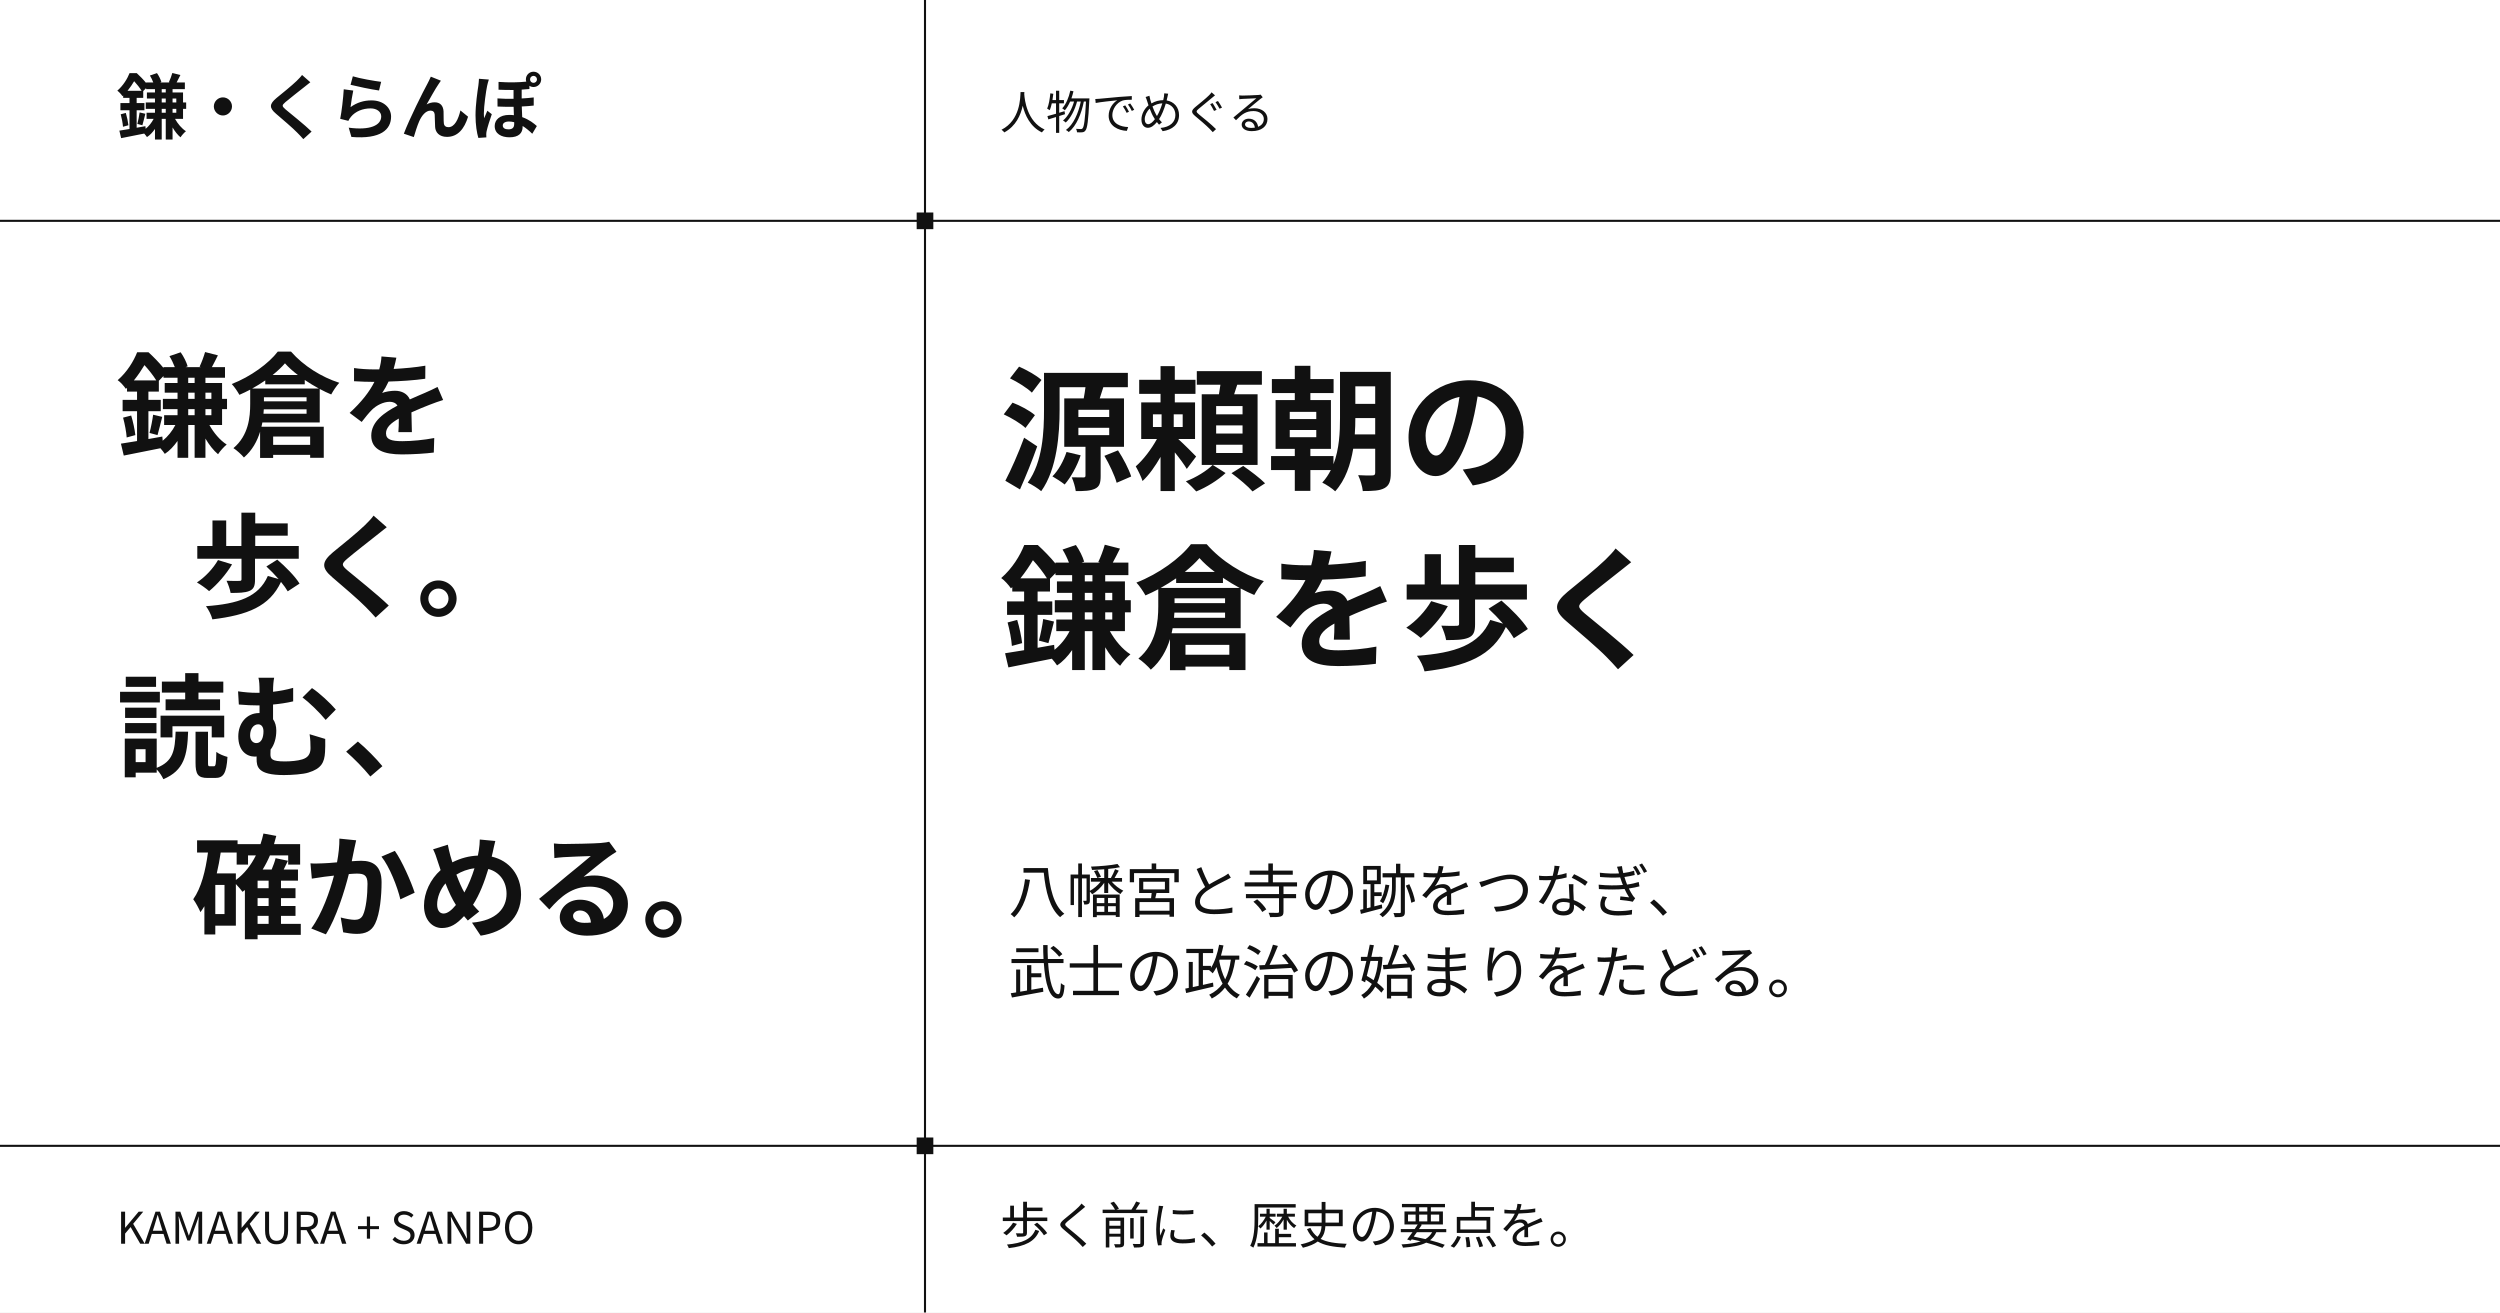
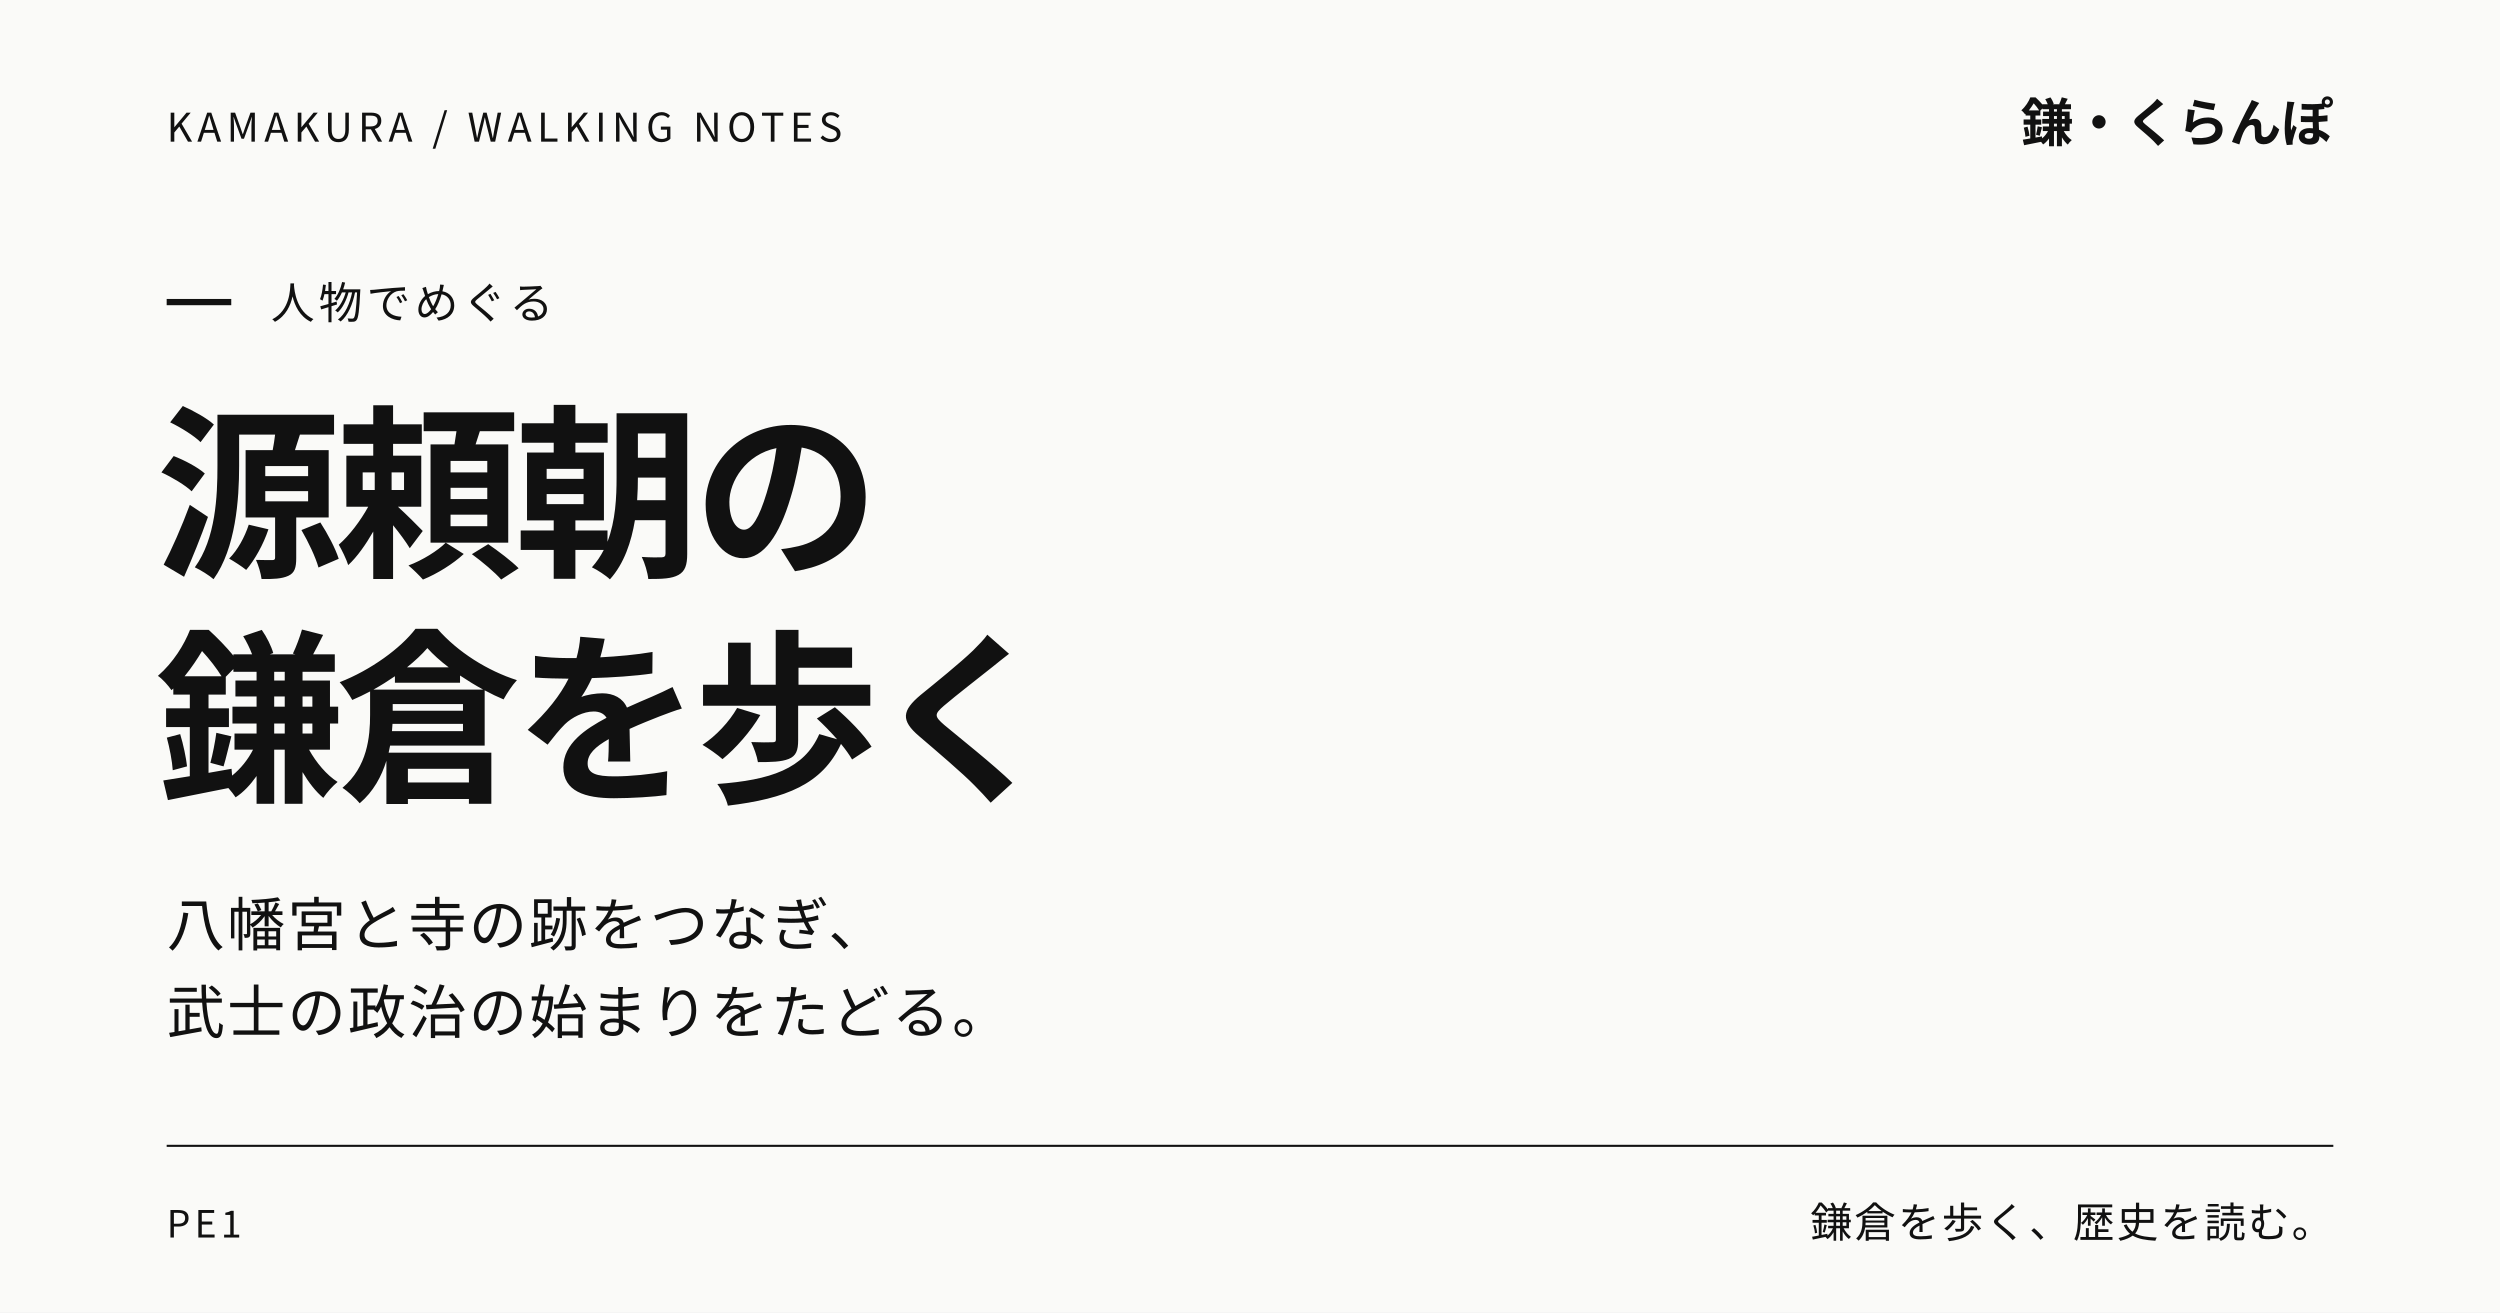
<svg xmlns="http://www.w3.org/2000/svg" width="1200" height="630" viewBox="0 0 1200 630">
-   <rect width="1200" height="630" fill="#fff" />
+   <rect width="1200" height="630" fill="#fafaf8" />
  <g fill="#111" font-family="Noto Sans CJK JP, sans-serif">
-     <text x="56" y="64" font-size="34" font-weight="700">鎌・くらんぽ</text>
-     <text x="480" y="62" font-size="22" font-weight="400">人物でめぐる</text>
-     <path d="M444 0V630 M0 106H1200 M0 550H1200" fill="none" stroke="#111" stroke-width="1" />
-     <rect x="440" y="102" width="8" height="8" />
-     <rect x="440" y="546" width="8" height="8" />
-     <text x="56" y="215" font-size="54" font-weight="900">鎌倉を</text>
-     <text x="92" y="292" font-size="54" font-weight="900">歩く。</text>
-     <text x="56" y="369" font-size="54" font-weight="900">読む、</text>
-     <text x="92" y="446" font-size="54" font-weight="900">確かめる。</text>
-     <text x="480" y="230" font-size="64" font-weight="900">源頼朝の</text>
-     <text x="480" y="316" font-size="64" font-weight="900">鎌倉を歩く</text>
-     <text x="484" y="438" font-size="28" font-weight="400">八幡宮と寺の跡をつなぎ、</text>
-     <text x="484" y="477" font-size="28" font-weight="400">武士の政治の始まりをたどる。</text>
-     <text x="56" y="597" font-size="21" font-weight="400">KAMAKURA + SANPO</text>
-     <text x="480" y="597" font-size="24" font-weight="400">歩く前に、歴史の要点を。</text>
+     <text x="80" y="68" font-size="19" font-weight="400" letter-spacing="2.6" text-anchor="start">KAMAKURA / WALKING NOTES</text>
+     <text x="1120" y="68" font-size="25" font-weight="700" letter-spacing="0" text-anchor="end">鎌・くらんぽ</text>
+     <path d="M80 145H111" stroke="#111" stroke-width="3" />
+     <text x="130" y="153" font-size="21" font-weight="400" letter-spacing="2" text-anchor="start">人物でめぐる</text>
+     <text x="75" y="270" font-size="89" font-weight="900" letter-spacing="-3" text-anchor="start">源頼朝の</text>
+     <text x="75" y="378" font-size="89" font-weight="900" letter-spacing="-3" text-anchor="start">鎌倉を歩く</text>
+     <text x="80" y="454" font-size="28" font-weight="400" letter-spacing="1" text-anchor="start">八幡宮と寺の跡をつなぎ、</text>
+     <text x="80" y="496" font-size="28" font-weight="400" letter-spacing="1" text-anchor="start">武士の政治の始まりをたどる。</text>
+     <path d="M80 550H1120" stroke="#111" stroke-width="1" />
+     <text x="80" y="594" font-size="18" font-weight="400" letter-spacing="2" text-anchor="start">PE1</text>
+     <text x="1120" y="594" font-size="20" font-weight="400" letter-spacing="1" text-anchor="end">鎌倉を歩く、歴史を読む。</text>
  </g>
</svg>
